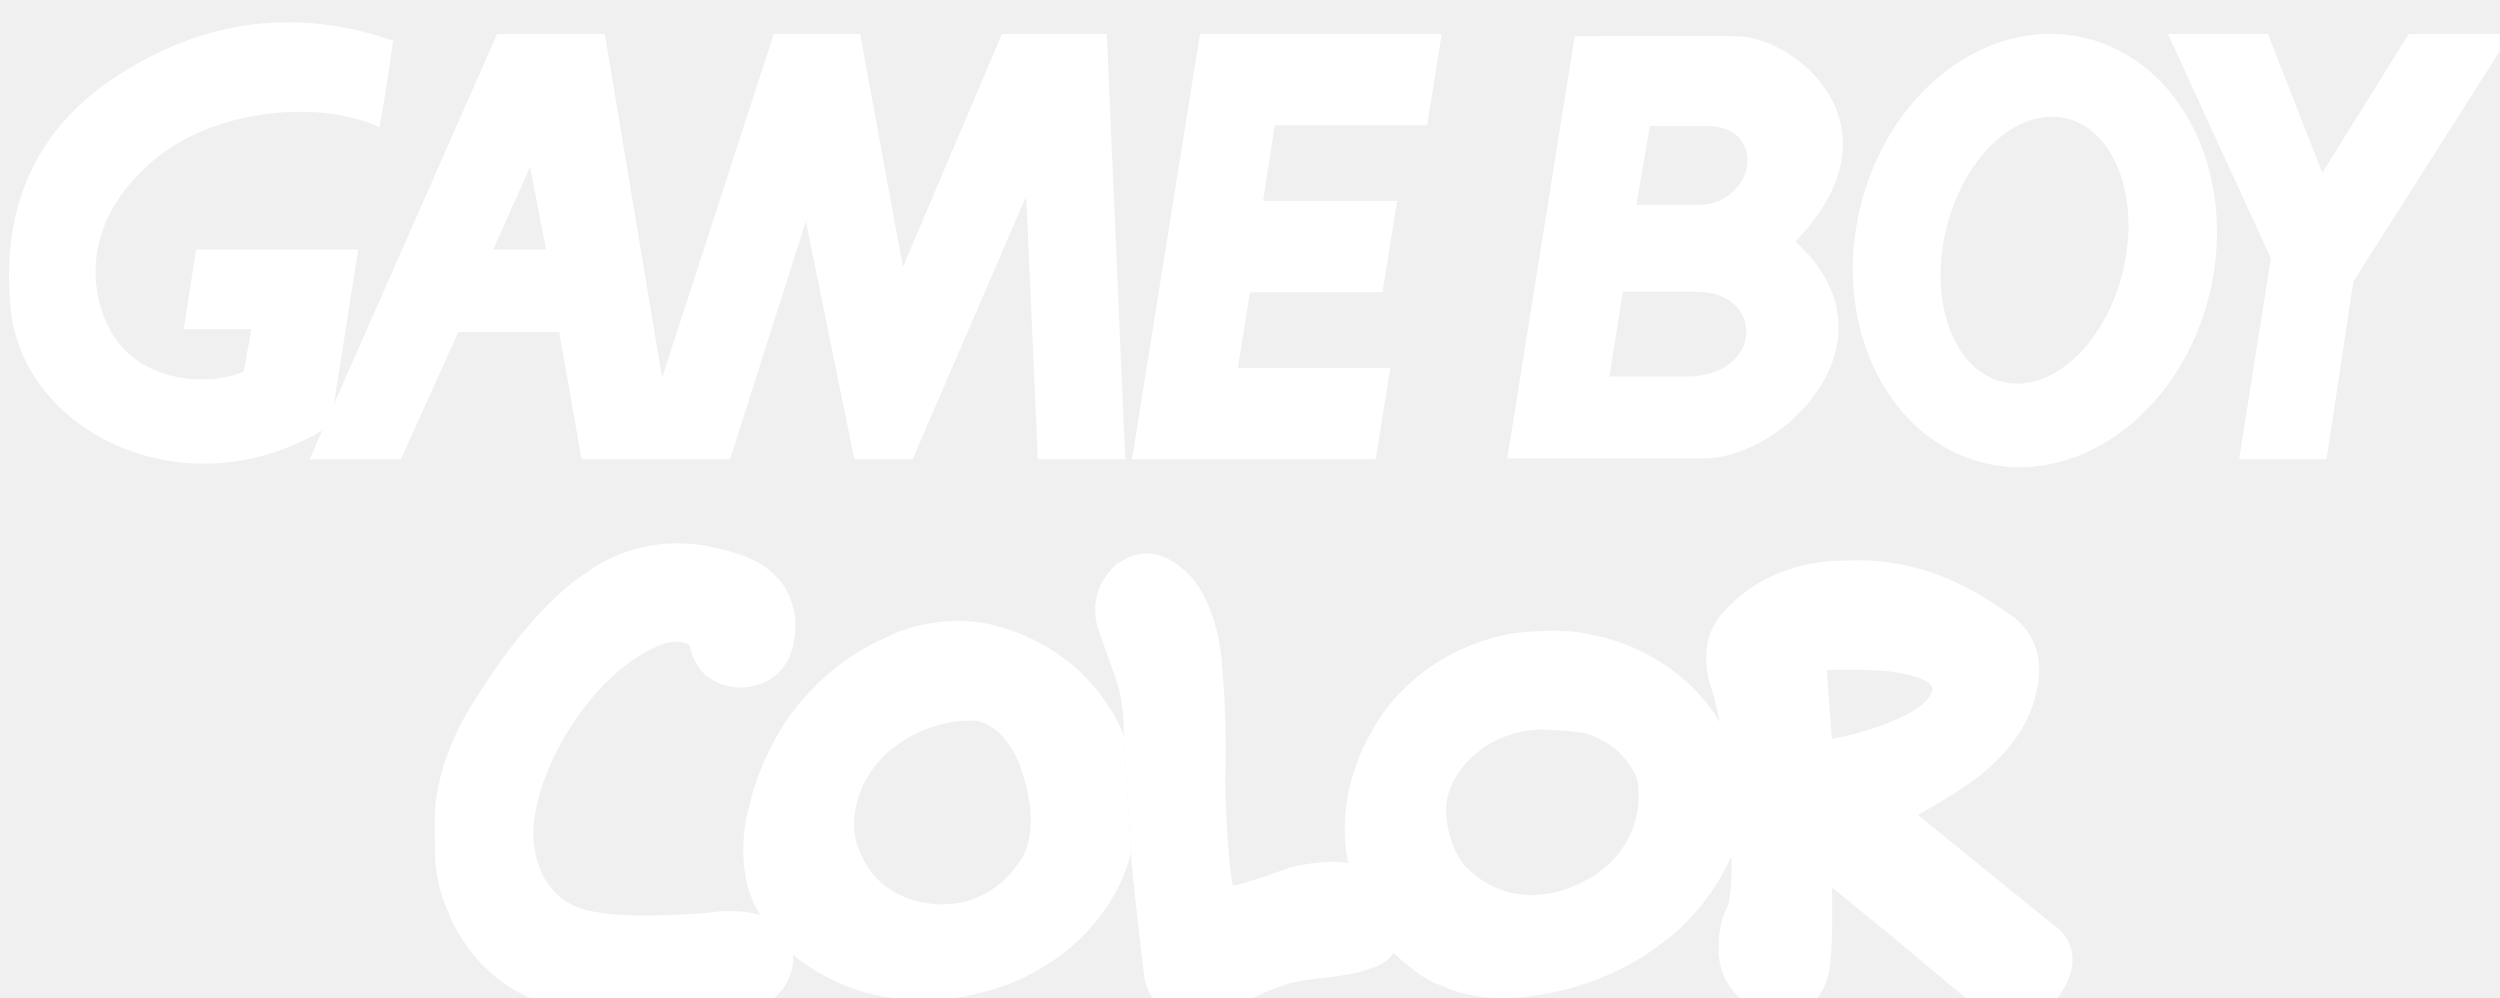
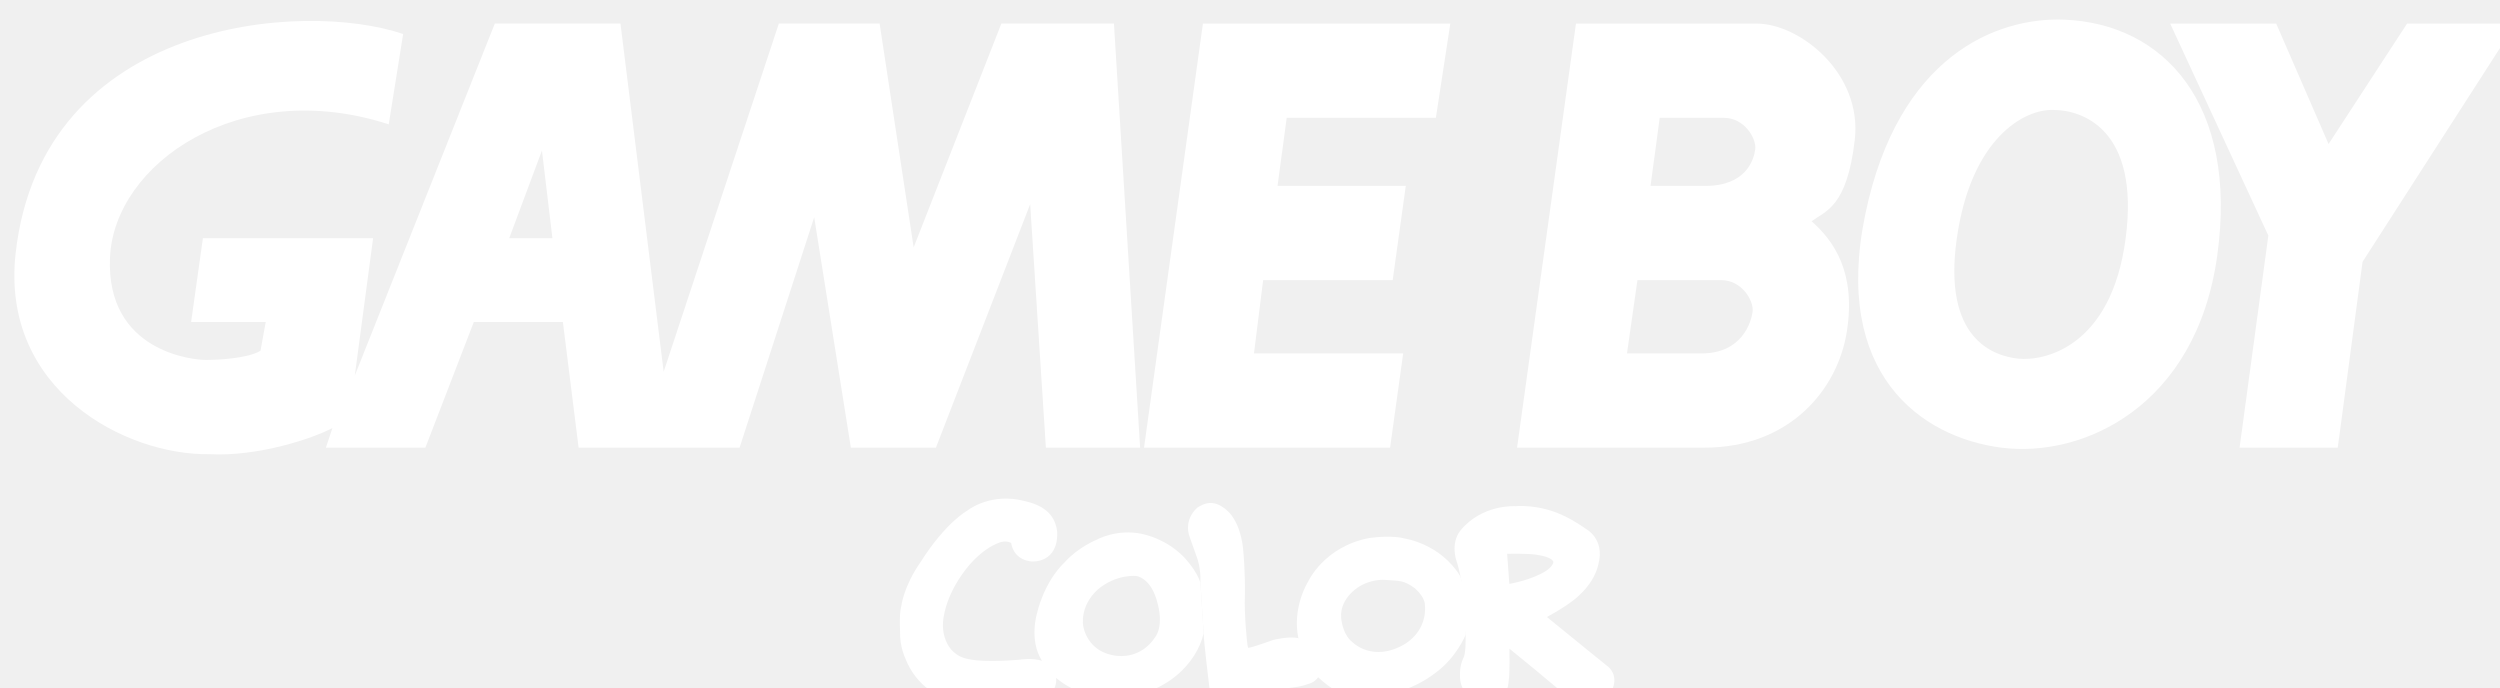
- <svg xmlns="http://www.w3.org/2000/svg" version="1.1" id="Ebene_2" x="0px" y="0px" enable-background="new 0 0 566.93 65.438">
-   <g transform="matrix(0.581993, 0, 0, 0.581993, -164.8456, 43.77209)">
-     <path id="path5256" d="M 437.047 25.516 C 435.855 21.904 432.706 18.467 432.706 18.467 C 432.706 18.467 427.975 12.321 418.682 10.225 C 410.726 8.561 404.474 12.07 404.474 12.07 C 404.474 12.07 398.797 14.345 394.531 19.048 C 387.735 25.59 385.782 35.136 385.782 35.136 C 385.782 35.136 383.178 43.45 387.303 50.032 L 391.785 55.454 C 398.111 60.733 404.872 61.273 404.872 61.273 C 404.872 61.273 410.332 62.502 416.696 60.839 C 422.259 59.717 426.31 56.97 426.31 56.97 C 426.31 56.97 435.532 51.873 438.059 41.461 L 437.047 25.516 Z M 422.69 42.833 C 422.69 42.833 419.004 49.27 410.908 48.508 C 401.398 47.533 400.28 39.183 400.28 39.183 C 400.28 39.183 398.975 33.037 404.833 27.685 C 410.764 22.698 416.946 23.456 416.946 23.456 C 416.946 23.456 421.1 23.853 423.238 30.724 C 425.982 39.471 422.69 42.833 422.69 42.833" style="fill-opacity: 1; fill: rgb(255, 255, 255);" />
-     <path id="path5262" d="M 467.773 42.944 C 464.729 42.272 459.856 43.519 459.856 43.519 C 459.856 43.519 453.06 46.012 452.011 45.977 C 451.615 45.4 450.748 34.3 450.999 29.854 C 451.145 22.008 450.49 15.611 450.49 15.611 C 450.49 15.611 450.167 8.053 446.117 3.572 C 441.346 -1.239 438.016 0.825 436.101 1.979 C 431.51 6.101 433.644 11.125 433.644 11.125 L 436.033 17.887 C 436.033 17.887 437.188 20.781 437.045 25.515 L 438.057 41.459 C 438.057 43.592 439.794 57.943 439.794 57.943 C 439.794 57.943 439.97 62.608 444.455 63.439 C 449.048 64.198 453.564 61.919 455.48 61.016 C 457.397 60.115 459.927 59.319 459.927 59.319 C 459.927 59.319 462.025 58.848 464.121 58.669 C 469.037 58.197 470.809 57.331 470.809 57.331 C 470.809 57.331 472.71 57.045 473.993 55.232 C 475.271 53.422 476.819 44.93 467.773 42.944" style="fill-opacity: 1; fill: rgb(255, 255, 255);" />
-     <path id="path5264" d="M 387.3 50.029 C 384.071 49.06 380.362 49.702 380.362 49.702 C 380.362 49.702 369.877 50.713 364.417 49.556 C 355.96 48.076 356.243 38.964 356.243 38.964 C 356.243 38.964 355.96 32.925 361.056 24.756 C 367.345 14.668 374.286 12.861 374.286 12.861 C 374.286 12.861 376.019 12.212 377.646 13.078 C 378.659 18.932 384.334 18.896 384.334 18.896 C 384.334 18.896 392.505 19.441 392.105 9.537 C 391.167 1.399 383.323 0.28 380.031 -0.481 C 370.167 -2.252 363.762 3.027 363.762 3.027 C 363.762 3.027 357.148 6.605 349.231 19.078 C 343.84 26.813 343.191 32.889 343.191 32.889 C 343.191 32.889 342.542 34.335 342.795 40.772 C 342.65 45.795 344.532 49.448 344.532 49.448 C 344.532 49.448 347.386 58.093 356.423 61.635 C 361.92 63.911 369.948 63.876 369.948 63.876 C 369.948 63.876 377.719 63.768 383.681 63.441 C 386.936 63.693 388.493 61.994 388.493 61.994 C 388.493 61.994 392.141 59.609 391.782 55.451 C 391.782 55.451 391.074 51.156 387.3 50.029" style="fill-opacity: 1; fill: rgb(255, 255, 255);" />
-     <path id="path5258" d="M 518.642 23.6 C 512.317 13.261 501.182 11.706 501.182 11.706 C 501.182 11.706 497.639 10.512 490.049 11.523 C 475.803 14.236 470.849 25.19 470.849 25.19 C 470.849 25.19 465.75 33.214 467.775 42.94 L 473.999 55.232 C 478.589 59.534 480.468 59.534 480.756 59.79 C 486.832 62.537 493.881 60.946 493.881 60.946 C 493.881 60.946 502.776 60.079 510.91 53.752 C 517.416 48.981 520.236 41.966 520.236 41.966 L 521.099 32.556 L 518.642 23.6 L 518.642 23.6 Z M 501.326 44.713 C 491.095 50.859 484.658 44.134 484.658 44.134 C 484.658 44.134 481.803 42.254 481.188 36.541 C 480.75 29.926 487.334 26.491 487.334 26.491 C 487.334 26.491 490.805 24.357 495.144 24.683 C 499.483 25.007 500.852 24.718 504.363 27.323 C 507.687 30.325 507.47 32.529 507.47 32.529 C 507.47 32.529 508.665 39.978 501.326 44.713" style="fill-opacity: 1; fill: rgb(255, 255, 255);" />
-     <path id="path5260" d="M 520.234 41.966 C 520.234 41.966 520.452 47.749 519.546 49.16 C 518.317 51.799 518.499 54.366 518.499 54.366 C 518.499 54.366 517.664 62.175 526.708 63.473 C 532.922 63.438 533.679 58.267 533.789 56.062 C 534.149 54.33 534.006 46.264 534.006 46.264 L 542.069 52.845 C 542.069 52.845 547.925 57.762 551.364 60.617 C 554.945 63.435 555.843 63.942 555.843 63.942 C 555.843 63.942 556.606 64.843 559.349 64.519 C 561.56 64.557 563.583 62.567 563.583 62.567 C 563.583 62.567 566.146 60.692 566.797 57.4 C 567.592 53.495 564.557 51.579 564.557 51.579 C 564.557 51.579 553.352 42.54 545.759 36.321 C 550.856 33.538 553.315 31.622 553.315 31.622 C 553.315 31.622 560.403 26.924 561.919 19.726 C 564.018 11.808 558.052 8.702 558.052 8.702 C 558.052 8.702 554.326 6.026 551.182 4.615 C 543.262 0.747 535.889 1.542 535.889 1.542 C 535.889 1.542 525.406 0.82 518.573 9.245 C 515.429 13.328 517.383 18.681 517.383 18.681 C 517.383 18.681 517.771 19.538 518.646 23.597 C 520.399 31.764 520.234 41.966 520.234 41.966 L 520.234 41.966 Z M 533.972 25.913 L 533.284 16.478 C 533.284 16.478 539.898 16.332 542.647 16.802 C 548.073 17.633 547.781 19.154 547.781 19.154 C 547.781 19.154 547.6 21.069 543.478 22.95 C 538.998 25.12 533.972 25.913 533.972 25.913" style="fill-opacity: 1; fill: rgb(255, 255, 255);" />
+ <svg xmlns="http://www.w3.org/2000/svg" id="svg2" version="1.1" enable-background="new 0 0 566.929 98.574" y="0px" x="0px">
+   <g id="g4" fill="#fff" transform="matrix(0.350755, 0, 0, 0.350755, 1.146263, 1.552796)">
+     <polygon id="_43443024" points="542.31 0.917 566.93 0.917 532.22 54.913 526.59 97.041 504.34 97.041 510.86 48.973 488.61 0.917 512.64 0.917 524.51 28.215" />
+     <polygon id="_43441624" points="283.03 59.066 312.39 59.066 315.36 37.706 286.29 37.706 288.37 22.276 322.18 22.276 325.45 0.917 269.38 0.917 256.03 97.041 311.8 97.041 314.77 75.671 280.95 75.671" />
+     <path id="_43775888" d="m112.15 49.565 7.416-19.874 2.375 19.874h-9.79zm-8.01 18.987h20.172l3.563 28.48h36.488l16.91-52.213 8.309 52.213h19.283l21.359-55.179 3.561 55.179h21.359l-5.934-96.119h-25.514l-19.88 50.727-7.715-50.727h-22.842l-26.105 78.912-9.791-78.912h-28.48l-31.744 79.8 4.154-31.149h-38.571l-2.672 18.987h16.912l-1.188 6.526c-2.967 1.778-9.789 2.076-12.459 2.076s-22.545-1.779-21.656-23.14c0.882-21.358 29.362-41.234 63.181-30.258l3.266-20.47c-22.548-7.712-81.766-3.396-87.815 49.543-3.559 31.149 24.921 45.983 43.906 45.688 10.977 0.594 23.438-3.561 27.887-5.935l-1.482 4.451h22.547l10.977-28.48z" />
+     <path id="_44102912" d="m464.58 0.028c-15.428-0.594-37.678 8.306-45.094 44.204-7.416 35.894 12.459 50.431 30.852 52.804 18.396 2.373 44.205-9.196 48.951-43.609 4.75-34.414-12.17-52.508-34.71-53.399zm-2.37 20.47c6.229 0 19.578 4.154 16.314 29.071-3.262 24.92-18.688 27.887-24.326 27.293-5.637-0.594-17.207-4.448-13.943-27.293 3.27-22.841 15.43-29.368 21.96-29.071z" />
+     <path id="_44104296" d="m370.83 37.706h12.461c9.197 0 10.977-5.934 11.271-8.305 0.297-2.375-2.371-7.122-7.117-7.122h-14.537l-2.07 15.427zm-5.34 37.971h16.912c9.195 0 11.271-7.119 11.566-9.493 0.299-2.373-2.371-7.118-7.117-7.118h-18.986l-2.37 16.611zm-24.91 21.361 13.35-96.118h40.938c9.793 0 24.031 11.274 22.252 26.403-1.779 15.13-6.527 16.02-9.791 18.393 5.045 4.447 10.088 11.568 8.012 24.918-2.078 13.352-13.055 26.403-32.338 26.403l-42.42 0.001z" />
  </g>
-   <g transform="matrix(0.581993, 0, 0, 0.581993, 0.714687, 0.213009)">
-     <path id="path5266" d="M 152.788 62.488 L 140.832 62.488 L 139.234 26.476 L 123.689 62.488 L 115.714 62.488 L 109.072 29.931 L 98.705 62.488 L 78.374 62.488 L 75.317 45.085 L 61.495 45.085 L 53.655 62.488 L 41.16 62.488 L 66.812 4.288 L 81.561 4.288 L 89.4 51.328 L 104.685 4.287 L 116.508 4.287 L 122.356 36.18 L 135.916 4.287 L 150.267 4.287 L 152.788 62.488 Z M 73.515 33.781 L 71.326 22.491 L 66.277 33.781 L 73.515 33.781" style="fill-opacity: 1; fill: rgb(255, 255, 255);" />
-     <path id="path5268" d="M 187.072 62.488 L 189.07 50 L 168.204 50 L 169.858 39.635 L 188.006 39.635 L 190 27.14 L 171.659 27.14 L 173.253 16.774 L 194.114 16.774 L 196.109 4.288 L 163.022 4.288 L 153.717 62.488 L 187.072 62.488" style="fill-opacity: 1; fill: rgb(255, 255, 255);" />
-     <path id="path5270" d="M 342.419 4.287 L 328.465 4.287 L 316.638 23.287 L 309.2 4.287 L 295.512 4.287 L 309.596 34.979 L 305.257 62.487 L 317.22 62.487 L 320.891 38.172 L 342.419 4.287" style="fill-opacity: 1; fill: rgb(255, 255, 255);" />
-     <path id="path5272" d="M 253.306 28.382 C 257.02 12.289 270.775 1.728 284.023 4.791 C 297.279 7.854 305.012 23.377 301.301 39.47 C 297.587 55.559 283.834 66.122 270.58 63.059 C 257.327 59.996 249.595 44.469 253.306 28.382 Z M 271.405 51.405 C 277.732 54.235 285.483 48.684 288.707 39.007 C 291.93 29.322 289.421 19.179 283.093 16.348 C 276.765 13.516 269.024 19.07 265.795 28.752 C 262.568 38.435 265.082 48.573 271.405 51.405" style="fill-opacity: 1; fill: rgb(255, 255, 255);" />
-     <path id="path5276" d="M 224.595 16.877 C 224.595 16.877 224.86 16.877 232.381 16.877 C 240.82 16.877 239.108 27.689 231.065 27.689 C 224.469 27.689 222.752 27.689 222.752 27.689 L 224.595 16.877 Z M 220.906 39.556 C 220.906 39.556 223.411 39.556 230.927 39.556 C 240.426 39.556 240.16 51.161 229.61 51.161 C 223.02 51.161 219.06 51.161 219.06 51.161 L 220.906 39.556 L 220.906 39.556 Z M 214.311 4.607 L 205.082 62.374 C 205.082 62.374 224.204 62.374 231.985 62.374 C 243.061 62.374 259.261 46.048 244.516 32.702 C 259.678 17.01 244.642 4.747 236.6 4.607 C 230.139 4.503 214.184 4.607 214.184 4.607 L 214.311 4.607" style="fill-opacity: 1; fill: rgb(255, 255, 255);" />
-     <path id="path5274" d="M 15.648 9.468 C 4.252 16.521 -1.228 27.271 0.231 41.89 C 1.928 58.847 23.887 69.53 42.49 58.769 C 44.119 57.829 43.482 57.977 44.085 57.438 L 47.808 33.782 L 25.614 33.782 L 23.912 44.679 L 33.188 44.679 L 32.123 50.529 C 26.809 52.654 17.771 51.856 13.919 44.947 C 11.479 40.571 9.216 30.805 19.502 21.823 C 27.871 14.514 42.358 13.19 50.732 17.043 C 50.732 17.043 51.794 10.932 52.589 5.214 C 36.511 -0.366 24.018 4.287 15.648 9.468" style="fill-opacity: 1; fill: rgb(255, 255, 255);" />
+   <g transform="matrix(0.43535, 0, 0, 0.43535, 54.32812, 11.64112)">
+     <g transform="matrix(1, 0, 0, 1, 148.4117, 42.72457)">
+       <g>
+         <path id="path5256" d="M -53.991 36.923 C -54.685 34.821 -56.517 32.82 -56.517 32.82 C -56.517 32.82 -59.271 29.244 -64.679 28.024 C -69.31 27.055 -72.948 29.097 -72.948 29.097 C -72.948 29.097 -76.252 30.422 -78.735 33.159 C -82.69 36.966 -83.827 42.522 -83.827 42.522 C -83.827 42.522 -85.342 47.36 -82.942 51.191 L -80.333 54.347 C -76.651 57.419 -72.716 57.733 -72.716 57.733 C -72.716 57.733 -69.539 58.449 -65.835 57.481 C -62.597 56.828 -60.24 55.229 -60.24 55.229 C -60.24 55.229 -54.873 52.263 -53.402 46.203 L -53.991 36.923 Z M -62.347 47.001 C -62.347 47.001 -64.492 50.748 -69.204 50.304 C -74.738 49.737 -75.389 44.877 -75.389 44.877 C -75.389 44.877 -76.148 41.3 -72.739 38.185 C -69.287 35.283 -65.69 35.724 -65.69 35.724 C -65.69 35.724 -63.272 35.955 -62.028 39.954 C -60.431 45.045 -62.347 47.001 -62.347 47.001" style="fill-opacity: 1; fill: rgb(255, 255, 255);" />
+         <path id="path5262" d="M -36.109 47.066 C -37.88 46.675 -40.716 47.401 -40.716 47.401 C -40.716 47.401 -44.671 48.851 -45.282 48.831 C -45.512 48.495 -46.017 42.035 -45.871 39.448 C -45.786 34.881 -46.167 31.158 -46.167 31.158 C -46.167 31.158 -46.355 26.76 -48.712 24.152 C -51.489 21.352 -53.427 22.553 -54.541 23.225 C -57.213 25.624 -55.971 28.547 -55.971 28.547 L -54.581 32.483 C -54.581 32.483 -53.909 34.167 -53.992 36.922 L -53.403 46.202 C -53.403 47.443 -52.392 55.795 -52.392 55.795 C -52.392 55.795 -52.29 58.51 -49.679 58.994 C -47.006 59.436 -44.378 58.109 -43.263 57.584 C -42.147 57.059 -40.675 56.596 -40.675 56.596 C -40.675 56.596 -39.454 56.322 -38.234 56.218 C -35.373 55.943 -34.342 55.439 -34.342 55.439 C -34.342 55.439 -33.235 55.273 -32.489 54.217 C -31.745 53.164 -30.844 48.222 -36.109 47.066" style="fill-opacity: 1; fill: rgb(255, 255, 255);" />
+         <path id="path5264" d="M -82.943 51.189 C -84.823 50.625 -86.981 50.999 -86.981 50.999 C -86.981 50.999 -93.083 51.587 -96.261 50.914 C -101.183 50.053 -101.018 44.75 -101.018 44.75 C -101.018 44.75 -101.183 41.235 -98.217 36.481 C -94.557 30.609 -90.517 29.558 -90.517 29.558 C -90.517 29.558 -89.509 29.18 -88.562 29.684 C -87.972 33.091 -84.669 33.07 -84.669 33.07 C -84.669 33.07 -79.914 33.387 -80.147 27.623 C -80.693 22.887 -85.258 22.236 -87.174 21.793 C -92.915 20.762 -96.642 23.835 -96.642 23.835 C -96.642 23.835 -100.492 25.917 -105.099 33.176 C -108.237 37.678 -108.614 41.214 -108.614 41.214 C -108.614 41.214 -108.992 42.056 -108.845 45.802 C -108.929 48.725 -107.834 50.851 -107.834 50.851 C -107.834 50.851 -106.173 55.883 -100.913 57.944 C -97.714 59.269 -93.042 59.248 -93.042 59.248 C -93.042 59.248 -88.519 59.185 -85.049 58.995 C -83.155 59.142 -82.249 58.153 -82.249 58.153 C -82.249 58.153 -80.126 56.765 -80.335 54.345 C -80.335 54.345 -80.747 51.845 -82.943 51.189" style="fill-opacity: 1; fill: rgb(255, 255, 255);" />
+         <path id="path5258" d="M -6.503 35.808 C -10.184 29.791 -16.665 28.886 -16.665 28.886 C -16.665 28.886 -18.727 28.191 -23.144 28.779 C -31.435 30.358 -34.318 36.733 -34.318 36.733 C -34.318 36.733 -37.286 41.403 -36.107 47.064 L -32.485 54.217 C -29.814 56.721 -28.72 56.721 -28.553 56.87 C -25.016 58.469 -20.914 57.543 -20.914 57.543 C -20.914 57.543 -15.737 57.038 -11.003 53.356 C -7.217 50.579 -5.575 46.497 -5.575 46.497 L -5.073 41.02 L -6.503 35.808 L -6.503 35.808 Z M -16.581 48.095 C -22.535 51.672 -26.282 47.758 -26.282 47.758 C -26.282 47.758 -27.943 46.664 -28.301 43.339 C -28.556 39.49 -24.724 37.49 -24.724 37.49 C -24.724 37.49 -22.704 36.248 -20.179 36.438 C -17.654 36.627 -16.857 36.459 -14.813 37.975 C -12.879 39.722 -13.005 41.004 -13.005 41.004 C -13.005 41.004 -12.31 45.34 -16.581 48.095" style="fill-opacity: 1; fill: rgb(255, 255, 255);" />
+         <path id="path5260" d="M -5.577 46.497 C -5.577 46.497 -5.45 49.862 -5.977 50.684 C -6.692 52.219 -6.586 53.713 -6.586 53.713 C -6.586 53.713 -7.072 58.258 -1.809 59.014 C 1.808 58.993 2.248 55.984 2.312 54.701 C 2.522 53.692 2.439 48.998 2.439 48.998 L 7.131 52.828 C 7.131 52.828 10.539 55.69 12.541 57.351 C 14.625 58.992 15.148 59.287 15.148 59.287 C 15.148 59.287 15.592 59.811 17.188 59.622 C 18.475 59.645 19.652 58.486 19.652 58.486 C 19.652 58.486 21.144 57.395 21.523 55.479 C 21.985 53.207 20.219 52.091 20.219 52.091 C 20.219 52.091 13.698 46.831 9.279 43.211 C 12.245 41.592 13.676 40.477 13.676 40.477 C 13.676 40.477 17.801 37.742 18.684 33.553 C 19.905 28.945 16.433 27.137 16.433 27.137 C 16.433 27.137 14.265 25.58 12.435 24.759 C 7.825 22.508 3.534 22.97 3.534 22.97 C 3.534 22.97 -2.567 22.55 -6.543 27.453 C -8.373 29.83 -7.236 32.945 -7.236 32.945 C -7.236 32.945 -7.01 33.444 -6.501 35.806 C -5.481 40.559 -5.577 46.497 -5.577 46.497 L -5.577 46.497 Z M 2.419 37.154 L 2.018 31.663 C 2.018 31.663 5.868 31.578 7.468 31.851 C 10.625 32.335 10.456 33.22 10.456 33.22 C 10.456 33.22 10.35 34.335 7.951 35.43 C 5.344 36.692 2.419 37.154 2.419 37.154" style="fill-opacity: 1; fill: rgb(255, 255, 255);" />
+       </g>
+     </g>
  </g>
</svg>
